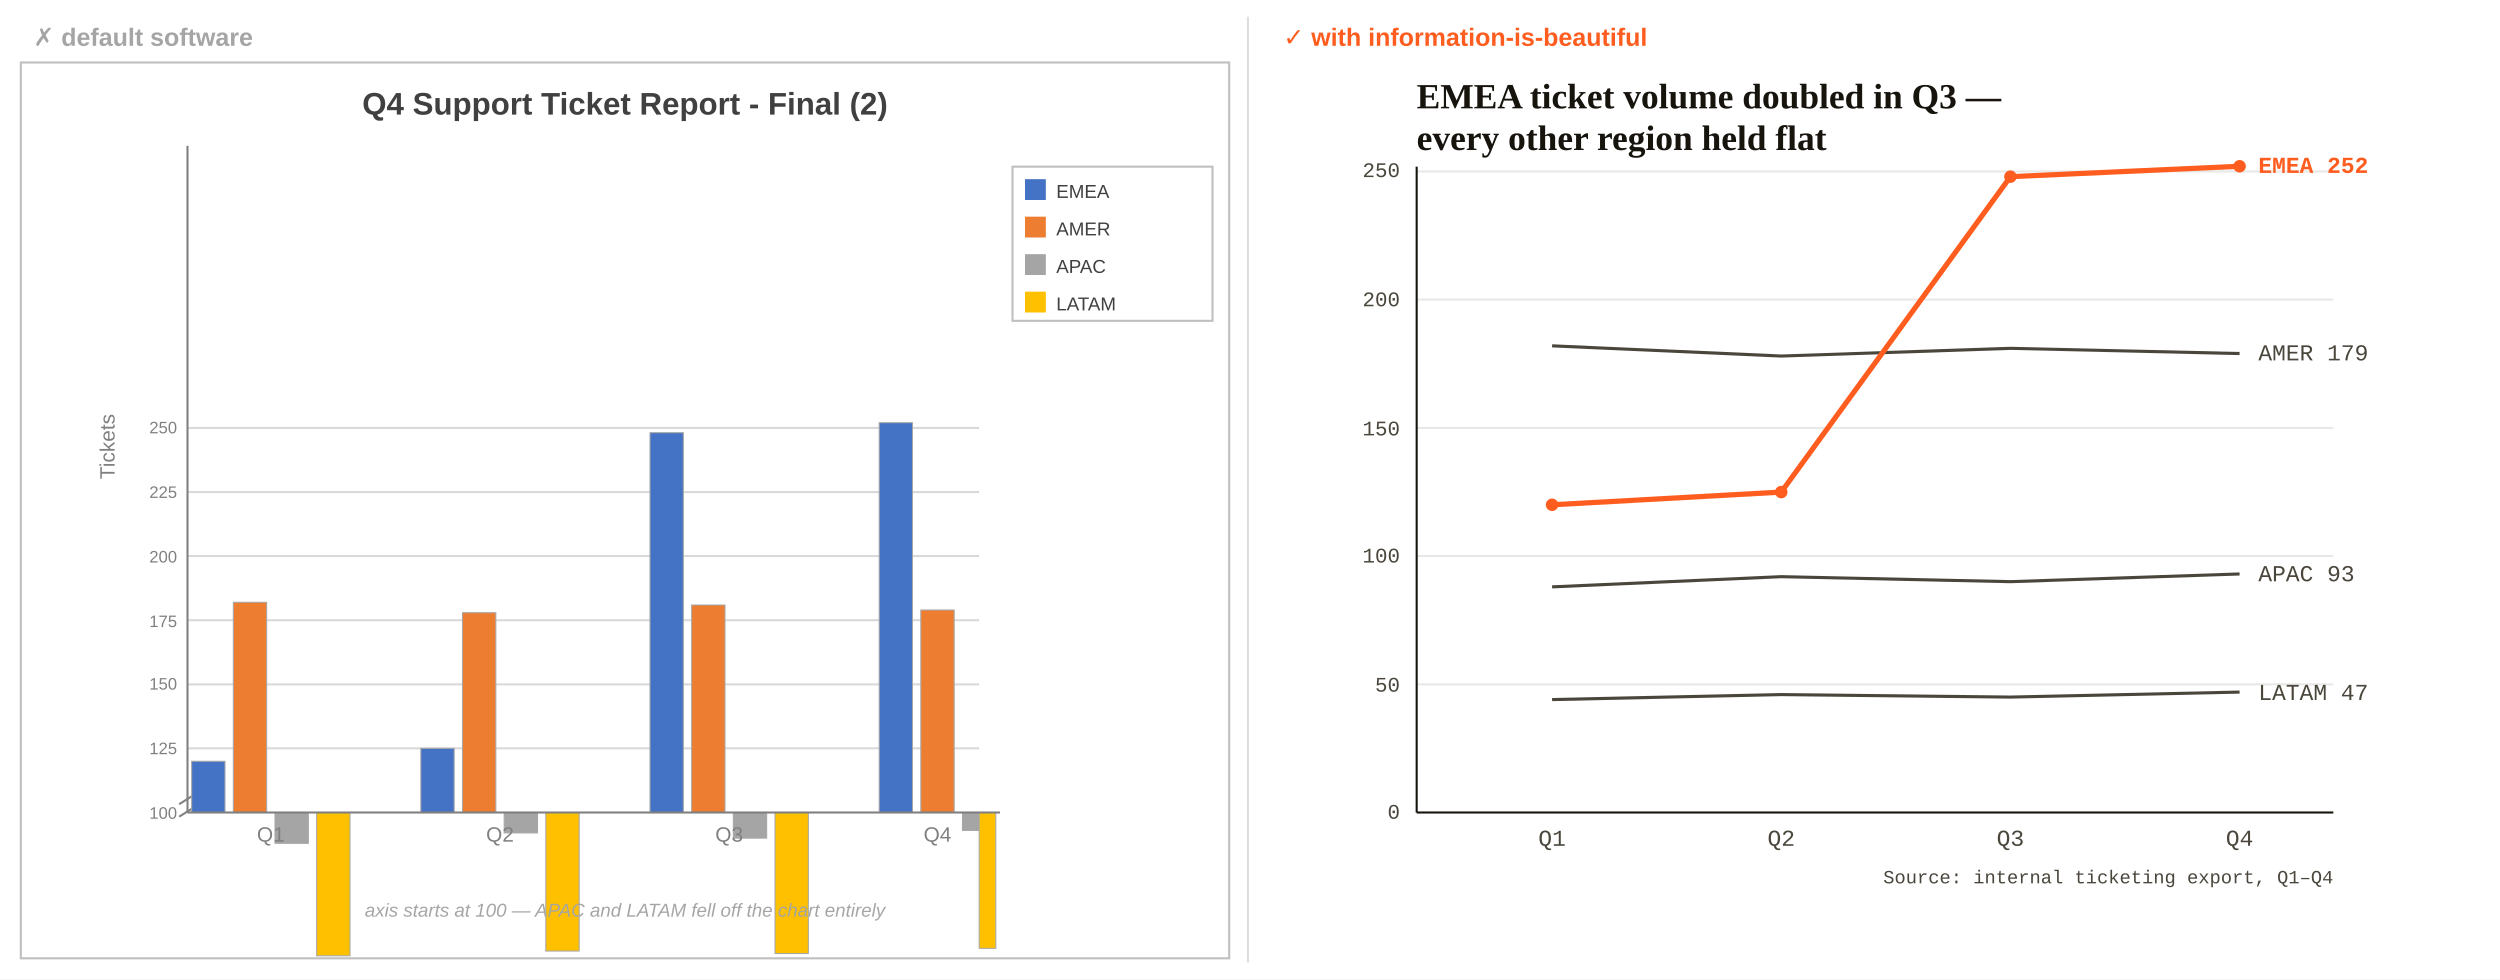
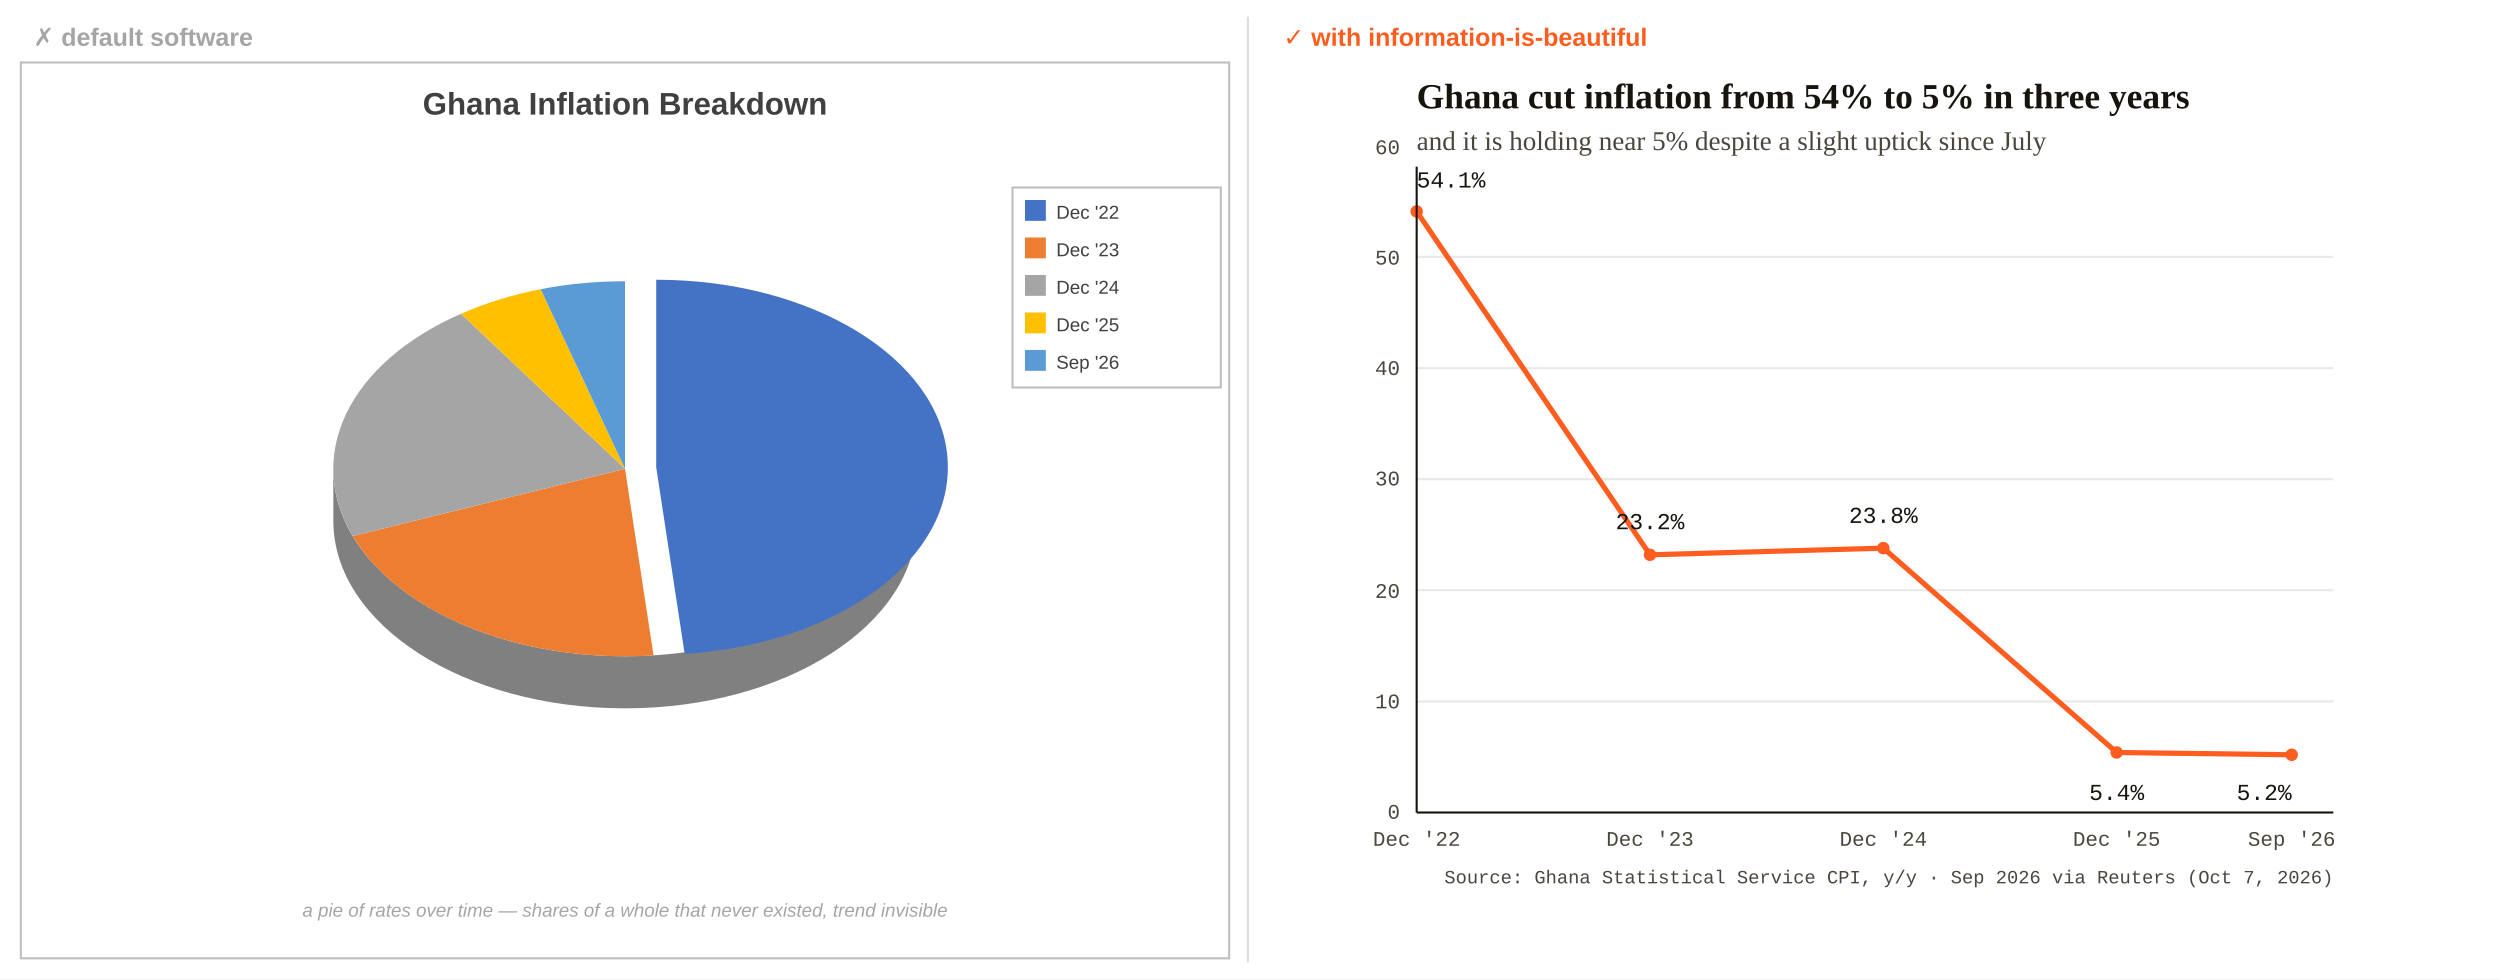
<svg xmlns="http://www.w3.org/2000/svg" viewBox="0 0 1200 470" font-family="Arial, Helvetica, sans-serif">
  <rect width="1200" height="470" fill="#ffffff" />
  <text x="16" y="22" font-size="12" fill="#a5a5a5" font-weight="bold">✗ default software</text>
  <text x="616" y="22" font-size="12" fill="#ff5d1f" font-weight="bold">✓ with information-is-beautiful</text>
  <line x1="599" y1="8" x2="599" y2="462" stroke="#dddddd" stroke-width="1" />
  <rect x="10" y="30" width="580" height="430" fill="#ffffff" stroke="#bfbfbf" />
-   <text x="300" y="55" text-anchor="middle" font-size="15" font-weight="bold" fill="#404040">Q4 Support Ticket Report - Final (2)</text>
-   <g stroke="#d9d9d9" stroke-width="1">
-     <line x1="90" y1="359.2" x2="470" y2="359.2" />
-     <line x1="90" y1="328.5" x2="470" y2="328.5" />
-     <line x1="90" y1="297.7" x2="470" y2="297.7" />
-     <line x1="90" y1="266.9" x2="470" y2="266.9" />
-     <line x1="90" y1="236.2" x2="470" y2="236.2" />
-     <line x1="90" y1="205.4" x2="470" y2="205.4" />
+   <text x="300" y="55" text-anchor="middle" font-size="15" font-weight="bold" fill="#404040">Ghana Inflation Breakdown</text>
+   <path d="M 160 225 A 140 90 0 0 0 440 225 L 440 250 A 140 90 0 0 1 160 250 Z" fill="#808080" />
+   <path d="M 314.98 224.27 L 314.98 134.27 A 140 90 0 0 1 328.64 313.84 Z" fill="#4472C4" />
+   <path d="M 300 225 L 313.7 314.6 A 140 90 0 0 1 169.3 257.3 Z" fill="#ED7D31" />
+   <path d="M 300 225 L 169.3 257.3 A 140 90 0 0 1 221.3 150.6 Z" fill="#A5A5A5" />
+   <path d="M 300 225 L 221.3 150.6 A 140 90 0 0 1 259.5 138.8 Z" fill="#FFC000" />
+   <path d="M 300 225 L 259.5 138.8 A 140 90 0 0 1 300 135 Z" fill="#5B9BD5" />
+   <rect x="486" y="90" width="100" height="96" fill="#ffffff" stroke="#bfbfbf" />
+   <g font-size="9" fill="#404040">
+     <rect x="492" y="96" width="10" height="10" fill="#4472C4" />
+     <text x="507" y="105">Dec '22</text>
+     <rect x="492" y="114" width="10" height="10" fill="#ED7D31" />
+     <text x="507" y="123">Dec '23</text>
+     <rect x="492" y="132" width="10" height="10" fill="#A5A5A5" />
+     <text x="507" y="141">Dec '24</text>
+     <rect x="492" y="150" width="10" height="10" fill="#FFC000" />
+     <text x="507" y="159">Dec '25</text>
+     <rect x="492" y="168" width="10" height="10" fill="#5B9BD5" />
+     <text x="507" y="177">Sep '26</text>
  </g>
-   <g font-size="8" fill="#808080" text-anchor="end">
-     <text x="85" y="393">100</text>
-     <text x="85" y="362">125</text>
-     <text x="85" y="331">150</text>
-     <text x="85" y="301">175</text>
-     <text x="85" y="270">200</text>
-     <text x="85" y="239">225</text>
-     <text x="85" y="208">250</text>
-   </g>
-   <text x="55" y="230" font-size="10" fill="#808080" transform="rotate(-90 55 230)">Tickets</text>
-   <path d="M86 386 l8 -5 M86 392 l8 -5" stroke="#808080" stroke-width="1" fill="none" />
-   <g stroke="#a6a6a6" stroke-width="0.5">
-     <rect x="92" y="365.4" width="16" height="24.6" fill="#4472C4" />
-     <rect x="112" y="289.1" width="16" height="100.9" fill="#ED7D31" />
-     <rect x="132" y="390" width="16" height="14.8" fill="#A5A5A5" />
-     <rect x="152" y="390" width="16" height="68.8" fill="#FFC000" />
-     <rect x="202" y="359.2" width="16" height="30.8" fill="#4472C4" />
-     <rect x="222" y="294.1" width="16" height="95.9" fill="#ED7D31" />
-     <rect x="242" y="390" width="16" height="9.8" fill="#A5A5A5" />
-     <rect x="262" y="390" width="16" height="66.5" fill="#FFC000" />
-     <rect x="312" y="207.7" width="16" height="182.3" fill="#4472C4" />
-     <rect x="332" y="290.4" width="16" height="99.6" fill="#ED7D31" />
-     <rect x="352" y="390" width="16" height="12.3" fill="#A5A5A5" />
-     <rect x="372" y="390" width="16" height="67.7" fill="#FFC000" />
-     <rect x="422" y="202.9" width="16" height="187.1" fill="#4472C4" />
-     <rect x="442" y="292.8" width="16" height="97.2" fill="#ED7D31" />
-     <rect x="462" y="390" width="8" height="8.6" fill="#A5A5A5" />
-     <rect x="470" y="390" width="8" height="65.2" fill="#FFC000" />
-   </g>
-   <line x1="90" y1="70" x2="90" y2="390" stroke="#808080" />
-   <line x1="90" y1="390" x2="480" y2="390" stroke="#808080" />
-   <g font-size="10" fill="#808080" text-anchor="middle">
-     <text x="130" y="404">Q1</text>
-     <text x="240" y="404">Q2</text>
-     <text x="350" y="404">Q3</text>
-     <text x="450" y="404">Q4</text>
-   </g>
-   <rect x="486" y="80" width="96" height="74" fill="#ffffff" stroke="#bfbfbf" />
-   <g font-size="9" fill="#404040">
-     <rect x="492" y="86" width="10" height="10" fill="#4472C4" />
-     <text x="507" y="95">EMEA</text>
-     <rect x="492" y="104" width="10" height="10" fill="#ED7D31" />
-     <text x="507" y="113">AMER</text>
-     <rect x="492" y="122" width="10" height="10" fill="#A5A5A5" />
-     <text x="507" y="131">APAC</text>
-     <rect x="492" y="140" width="10" height="10" fill="#FFC000" />
-     <text x="507" y="149">LATAM</text>
-   </g>
-   <text x="300" y="440" text-anchor="middle" font-size="9" fill="#a5a5a5" font-style="italic">axis starts at 100 — APAC and LATAM fell off the chart entirely</text>
-   <text x="680" y="52" font-size="17" font-weight="bold" fill="#17140e" font-family="Georgia, 'Times New Roman', serif">EMEA ticket volume doubled in Q3 —</text>
-   <text x="680" y="72" font-size="17" font-weight="bold" fill="#17140e" font-family="Georgia, 'Times New Roman', serif">every other region held flat</text>
+   <text x="300" y="440" text-anchor="middle" font-size="9" fill="#a5a5a5" font-style="italic">a pie of rates over time — shares of a whole that never existed, trend invisible</text>
+   <text x="680" y="52" font-size="17" font-weight="bold" fill="#17140e" font-family="Georgia, 'Times New Roman', serif">Ghana cut inflation from 54% to 5% in three years</text>
+   <text x="680" y="72" font-size="13" fill="#4a463c" font-family="Georgia, 'Times New Roman', serif">and it is holding near 5% despite a slight uptick since July</text>
  <g stroke="#17140e" stroke-opacity="0.1" stroke-width="1">
-     <line x1="680" y1="328.5" x2="1120" y2="328.5" />
-     <line x1="680" y1="266.9" x2="1120" y2="266.9" />
-     <line x1="680" y1="205.4" x2="1120" y2="205.4" />
-     <line x1="680" y1="143.8" x2="1120" y2="143.8" />
-     <line x1="680" y1="82.3" x2="1120" y2="82.3" />
+     <line x1="680" y1="336.7" x2="1120" y2="336.7" />
+     <line x1="680" y1="283.3" x2="1120" y2="283.3" />
+     <line x1="680" y1="230" x2="1120" y2="230" />
+     <line x1="680" y1="176.7" x2="1120" y2="176.7" />
+     <line x1="680" y1="123.3" x2="1120" y2="123.3" />
  </g>
  <g font-size="10" fill="#4a463c" font-family="'Courier New', monospace" text-anchor="end">
    <text x="672" y="393">0</text>
-     <text x="672" y="332">50</text>
-     <text x="672" y="270">100</text>
-     <text x="672" y="209">150</text>
-     <text x="672" y="147">200</text>
-     <text x="672" y="85">250</text>
+     <text x="672" y="340">10</text>
+     <text x="672" y="287">20</text>
+     <text x="672" y="233">30</text>
+     <text x="672" y="180">40</text>
+     <text x="672" y="127">50</text>
+     <text x="672" y="74">60</text>
  </g>
-   <g stroke="#4a463c" stroke-width="1.5" fill="none">
-     <polyline points="745,166.0 855,170.9 965,167.2 1075,169.7" />
-     <polyline points="745,281.7 855,276.8 965,279.2 1075,275.5" />
-     <polyline points="745,335.8 855,333.4 965,334.6 1075,332.2" />
+   <polyline points="680,101.5 792,266.3 904,263.1 1016,361.2 1100,362.3" stroke="#ff5d1f" stroke-width="2.5" fill="none" />
+   <g fill="#ff5d1f">
+     <circle cx="680" cy="101.5" r="3" />
+     <circle cx="792" cy="266.3" r="3" />
+     <circle cx="904" cy="263.1" r="3" />
+     <circle cx="1016" cy="361.2" r="3" />
+     <circle cx="1100" cy="362.3" r="3" />
  </g>
-   <polyline points="745,242.3 855,236.2 965,84.8 1075,79.8" stroke="#ff5d1f" stroke-width="2.5" fill="none" />
-   <g fill="#ff5d1f">
-     <circle cx="745" cy="242.3" r="3" />
-     <circle cx="855" cy="236.2" r="3" />
-     <circle cx="965" cy="84.8" r="3" />
-     <circle cx="1075" cy="79.8" r="3" />
-   </g>
-   <g font-size="11" font-family="'Courier New', monospace">
-     <text x="1084" y="83" fill="#ff5d1f" font-weight="bold">EMEA 252</text>
-     <text x="1084" y="173" fill="#4a463c">AMER 179</text>
-     <text x="1084" y="279" fill="#4a463c">APAC 93</text>
-     <text x="1084" y="336" fill="#4a463c">LATAM 47</text>
+   <g font-size="11" font-family="'Courier New', monospace" fill="#17140e">
+     <text x="680" y="90" text-anchor="start">54.1%</text>
+     <text x="792" y="254" text-anchor="middle">23.2%</text>
+     <text x="904" y="251" text-anchor="middle">23.8%</text>
+     <text x="1016" y="384" text-anchor="middle">5.4%</text>
+     <text x="1100" y="384" text-anchor="end">5.2%</text>
  </g>
  <line x1="680" y1="80" x2="680" y2="390" stroke="#17140e" stroke-width="1" />
  <line x1="680" y1="390" x2="1120" y2="390" stroke="#17140e" stroke-width="1" />
-   <g font-size="11" fill="#4a463c" font-family="'Courier New', monospace" text-anchor="middle">
-     <text x="745" y="406">Q1</text>
-     <text x="855" y="406">Q2</text>
-     <text x="965" y="406">Q3</text>
-     <text x="1075" y="406">Q4</text>
+   <g font-size="10" fill="#4a463c" font-family="'Courier New', monospace" text-anchor="middle">
+     <text x="680" y="406">Dec '22</text>
+     <text x="792" y="406">Dec '23</text>
+     <text x="904" y="406">Dec '24</text>
+     <text x="1016" y="406">Dec '25</text>
+     <text x="1100" y="406">Sep '26</text>
  </g>
-   <text x="1120" y="424" text-anchor="end" font-size="9" fill="#4a463c" font-family="'Courier New', monospace">Source: internal ticketing export, Q1–Q4</text>
+   <text x="1120" y="424" text-anchor="end" font-size="9" fill="#4a463c" font-family="'Courier New', monospace">Source: Ghana Statistical Service CPI, y/y · Sep 2026 via Reuters (Oct 7, 2026)</text>
</svg>
